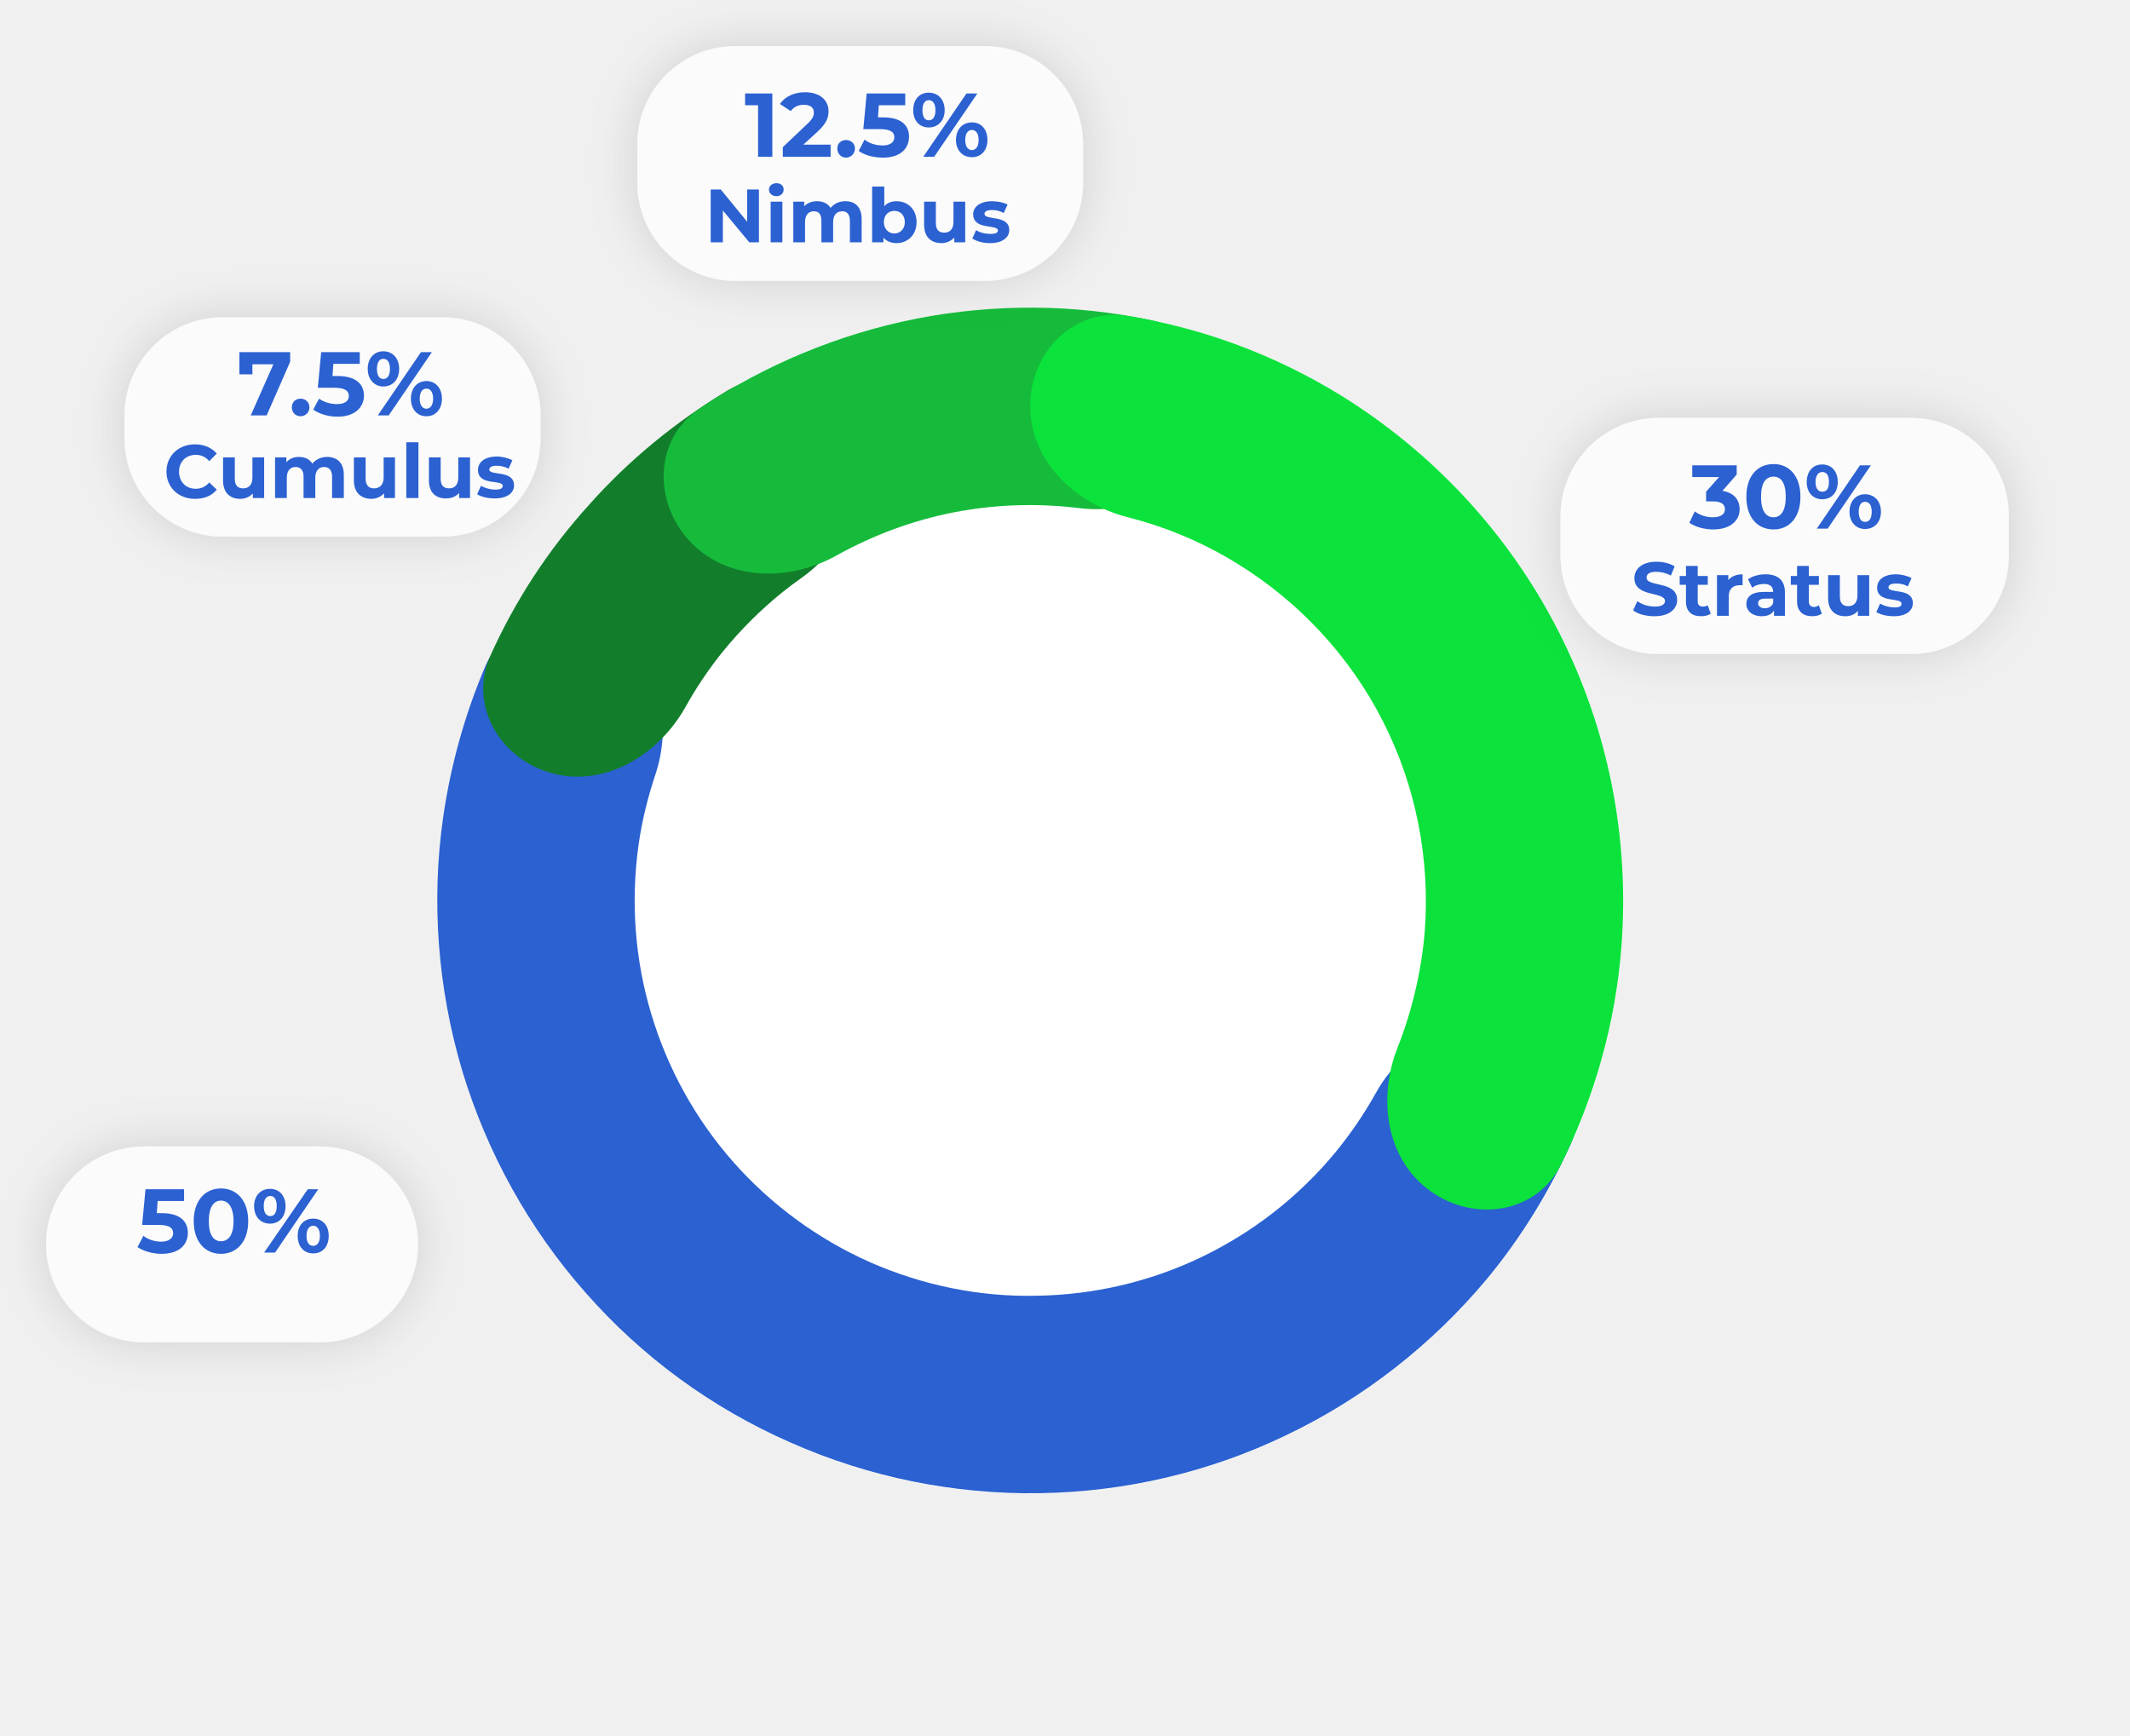
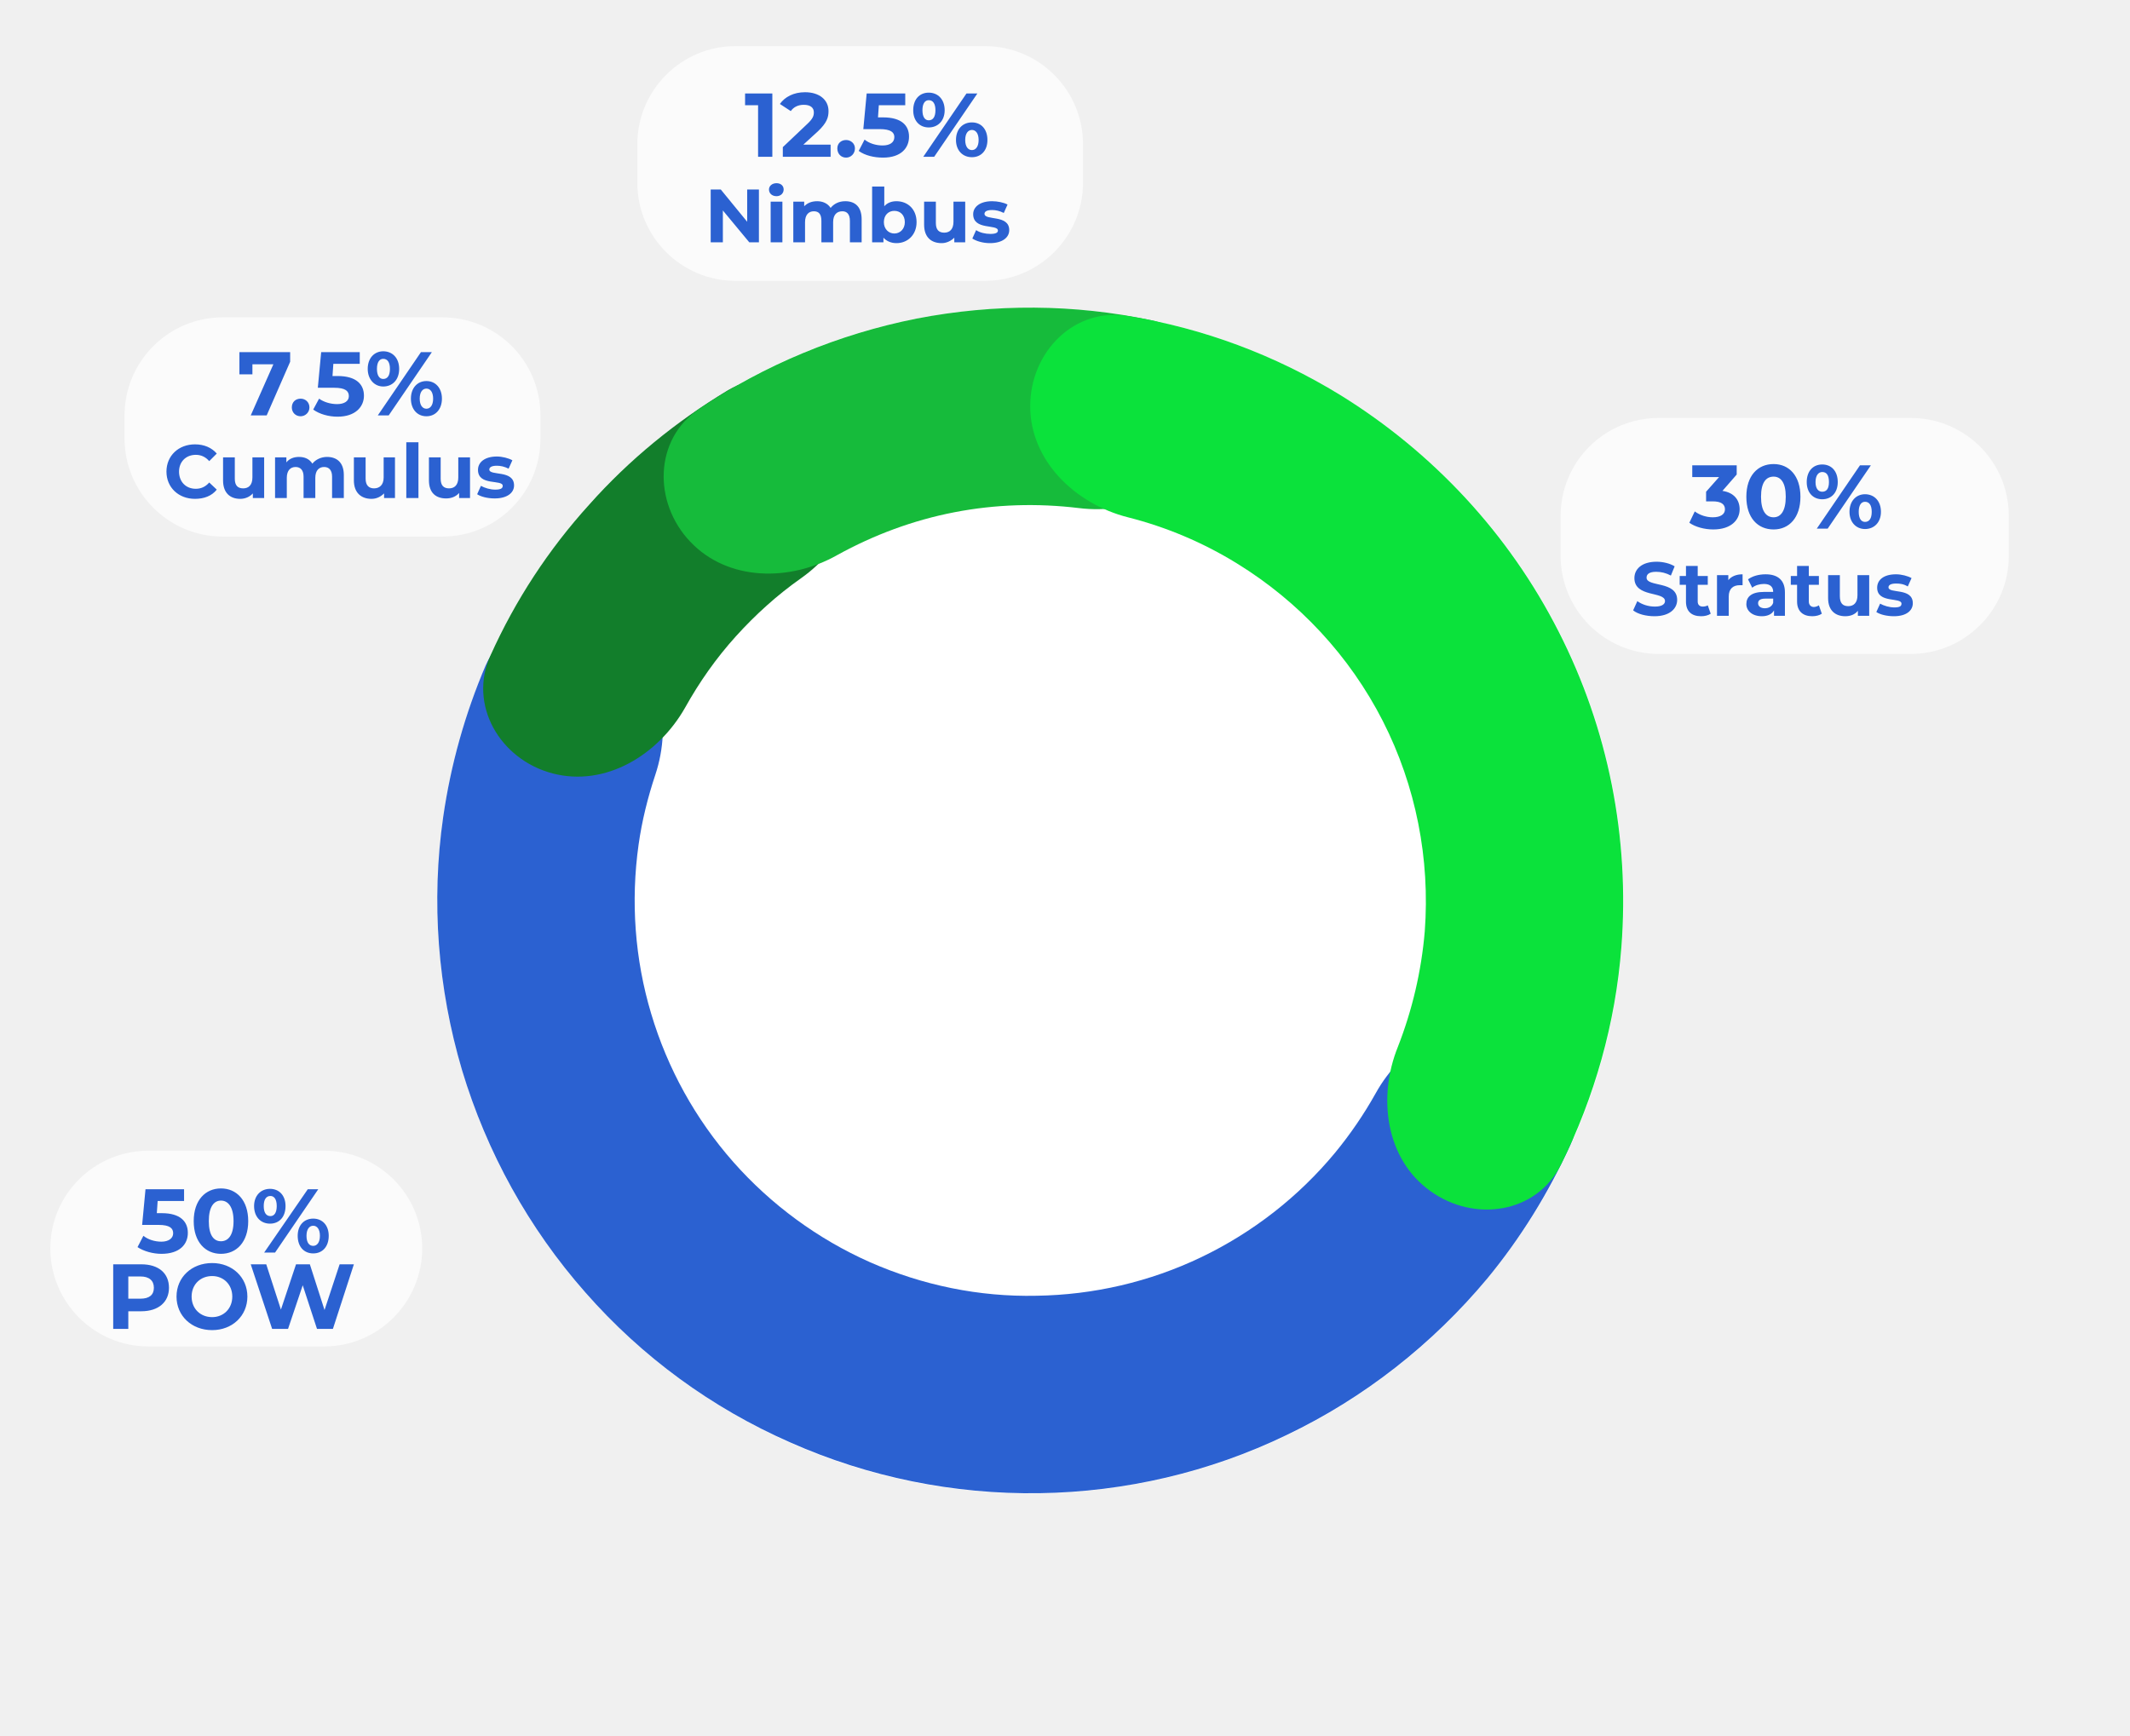
<svg xmlns="http://www.w3.org/2000/svg" version="1.2" viewBox="0 0 508 414" width="508" height="414">
-   <defs>
-     <filter x="-50%" y="-50%" width="200%" height="200%" id="f1">
-       <feDropShadow dx="0" dy="0" stdDeviation="5.417" flood-color="#000000" flood-opacity=".2" />
-     </filter>
-     <filter x="-50%" y="-50%" width="200%" height="200%" id="f2">
-       <feDropShadow dx="0" dy="0" stdDeviation="5.417" flood-color="#000000" flood-opacity=".2" />
-     </filter>
-     <filter x="-50%" y="-50%" width="200%" height="200%" id="f3">
-       <feDropShadow dx="0" dy="0" stdDeviation="5.417" flood-color="#000000" flood-opacity=".2" />
-     </filter>
-     <filter x="-50%" y="-50%" width="200%" height="200%" id="f4">
-       <feDropShadow dx="0" dy="0" stdDeviation="5.417" flood-color="#000000" flood-opacity=".2" />
-     </filter>
-   </defs>
  <style>
		.s0 { fill: #ffffff } 
		.s1 { fill: #2b61d1 } 
		.s2 { fill: #127e2b } 
		.s3 { fill: #16bb3b } 
		.s4 { fill: #0be23b } 
- 		.s5 { opacity: .7;filter: url(#f1);fill: #ffffff } 
- 		.s6 { opacity: .7;filter: url(#f2);fill: #ffffff } 
- 		.s7 { opacity: .7;filter: url(#f3);fill: #ffffff } 
- 		.s8 { opacity: .7;filter: url(#f4);fill: #ffffff } 
+ 		.s5 { opacity: .7;fill: #ffffff } 
	</style>
  <g id="Layer">
    <path id="Layer" class="s0" d="m387.1 210.7c2.3 78.1-59.1 143.2-137.2 145.5-78.2 2.3-143.2-59.1-145.5-137.2-2.3-78.2 59-143.2 137.1-145.5 78.2-2.3 143.3 59 145.6 137.2z" />
  </g>
  <path id="Layer" class="s1" d="m359.6 245c12.6 3.4 20.3 16.4 14.9 28.2-5.2 11.4-11.8 22.1-19.8 31.8-13.1 15.7-29.4 28.5-47.8 37.3-18.4 8.9-38.6 13.6-59 13.9-20.4 0.3-40.7-3.8-59.4-12.1-18.7-8.2-35.4-20.4-48.9-35.8-13.5-15.3-23.5-33.4-29.4-53-5.8-19.6-7.4-40.2-4.5-60.4 1.8-12.5 5.2-24.6 10.1-36.1 5.2-11.9 20-15 30.9-7.9 10.9 7 13.7 21.6 9.6 33.9-1.8 5.4-3.2 11-4 16.7-1.9 13.5-0.9 27.3 3 40.3 3.9 13.1 10.6 25.2 19.6 35.4 9 10.2 20.2 18.4 32.6 23.9 12.5 5.5 26 8.3 39.7 8 13.6-0.2 27-3.3 39.3-9.2 12.3-5.9 23.2-14.4 31.9-24.9 3.7-4.5 6.9-9.2 9.7-14.2 6.3-11.4 19-19.1 31.5-15.8z" />
  <path id="Layer" class="s2" d="m131.8 184.5c-12.6-3.3-20.2-16.4-14.8-28.2 5.9-13.1 13.8-25.2 23.5-35.9 9.6-10.8 20.8-19.9 33.1-27.3 11.2-6.6 25-0.4 29.7 11.7 4.7 12.2-1.6 25.6-12.2 33.1-5.7 4-10.9 8.7-15.6 13.9-4.7 5.2-8.7 10.9-12.1 17-6.4 11.3-19 19-31.6 15.7z" />
  <path id="Layer" class="s3" d="m164.6 129.2c-8.9-9.4-8.6-24.5 2.2-31.7 15.6-10.5 33.2-17.8 51.8-21.5 18.6-3.6 37.6-3.5 56 0.4 12.8 2.7 18.7 16.5 14 28.6-4.7 12.1-18.4 17.8-31.3 16.2-9.9-1.2-19.9-0.9-29.7 1-9.8 1.9-19.2 5.4-27.9 10.2-11.3 6.4-26.1 6.3-35.1-3.2z" />
  <path id="Layer" class="s4" d="m245.7 96.9c0-13 10.6-23.7 23.4-21.5 17.9 2.9 35 9.3 50.5 18.8 22.2 13.7 40.3 33.2 52.1 56.4 11.9 23.3 17 49.3 15 75.3-1.4 18.2-6.4 35.8-14.4 51.9-5.8 11.7-20.7 13.9-31.2 6.3-10.6-7.6-12.6-22.3-7.7-34.4 3.4-8.7 5.6-18 6.4-27.5 1.3-17.3-2.1-34.7-10-50.2-7.9-15.5-20-28.5-34.8-37.6-8.1-5-16.9-8.7-26-11-12.6-3.2-23.3-13.5-23.3-26.5z" />
  <g id="Layer">
	</g>
-   <path id="Layer" class="s5" d="m11 296.8c0-12.9 10.5-23.3 23.4-23.3h41.9c12.9 0 23.4 10.4 23.4 23.3 0 12.9-10.5 23.4-23.4 23.4h-41.9c-12.9 0-23.4-10.5-23.4-23.4z" />
+   <path id="Layer" class="s5" d="m12 297.8c0-12.9 10.5-23.3 23.4-23.3h41.9c12.9 0 23.4 10.4 23.4 23.3 0 12.9-10.5 23.4-23.4 23.4h-41.9c-12.9 0-23.4-10.5-23.4-23.4z" />
  <path id="Layer" fill-rule="evenodd" class="s1" d="m44.8 294.1c0 2.7-1.9 5-6.3 5-2 0-4.2-0.6-5.7-1.6l1.4-2.7c1.1 0.9 2.7 1.4 4.3 1.4 1.7 0 2.8-0.8 2.8-2 0-1.2-0.8-2-3.5-2h-3.9l0.8-8.5h9.2v2.8h-6.3l-0.2 2.9h1.2c4.4 0 6.2 2 6.2 4.7zm1.4-2.8c0-5 2.8-7.8 6.5-7.8 3.7 0 6.5 2.8 6.5 7.8 0 5-2.8 7.8-6.5 7.8-3.7 0-6.5-2.8-6.5-7.8zm9.5 0c0-3.4-1.3-4.9-3-4.9-1.7 0-2.9 1.5-2.9 4.9 0 3.4 1.2 4.8 2.9 4.8 1.7 0 3-1.4 3-4.8zm4.9-3.6c0-2.5 1.6-4.1 3.8-4.1 2.2 0 3.7 1.6 3.7 4.1 0 2.6-1.5 4.2-3.7 4.2-2.2 0-3.8-1.6-3.8-4.2zm12.8-4h2.5l-10.3 15.1h-2.6zm-7.4 4c0-1.6-0.6-2.4-1.5-2.4-1 0-1.6 0.8-1.6 2.4 0 1.6 0.6 2.4 1.6 2.4 0.9 0 1.5-0.8 1.5-2.4zm5 7.1c0-2.5 1.5-4.1 3.7-4.1 2.2 0 3.7 1.6 3.7 4.1 0 2.6-1.5 4.2-3.7 4.2-2.2 0-3.7-1.6-3.7-4.2zm5.3 0c0-1.6-0.7-2.4-1.6-2.4-0.9 0-1.6 0.8-1.6 2.4 0 1.7 0.7 2.4 1.6 2.4 0.9 0 1.6-0.8 1.6-2.4z" />
  <g id="Layer">
	</g>
-   <path id="Layer" class="s6" d="m372.2 123.1c0-13 10.5-23.4 23.4-23.4h60.1c12.9 0 23.4 10.4 23.4 23.4v9.5c0 12.9-10.5 23.4-23.4 23.4h-60.1c-12.9 0-23.4-10.5-23.4-23.4z" />
+   <path id="Layer" class="s5" d="m372.2 123.1c0-13 10.5-23.4 23.4-23.4h60.1c12.9 0 23.4 10.4 23.4 23.4v9.5c0 12.9-10.5 23.4-23.4 23.4h-60.1c-12.9 0-23.4-10.5-23.4-23.4z" />
  <path id="Layer" fill-rule="evenodd" class="s1" d="m414.9 121.5c0 2.5-2 4.8-6.3 4.8-2.1 0-4.3-0.6-5.7-1.6l1.3-2.7c1.2 0.9 2.8 1.4 4.3 1.4 1.8 0 2.9-0.7 2.9-1.9 0-1.2-0.9-1.9-2.9-1.9h-1.6v-2.3l3.1-3.5h-6.4v-2.8h10.6v2.2l-3.4 3.9c2.7 0.4 4.1 2.1 4.1 4.4zm1.6-3c0-5 2.7-7.8 6.5-7.8 3.7 0 6.4 2.8 6.4 7.8 0 5-2.7 7.8-6.4 7.8-3.8 0-6.5-2.8-6.5-7.8zm9.4 0c0-3.4-1.2-4.8-2.9-4.8-1.8 0-3 1.4-3 4.8 0 3.4 1.2 4.9 3 4.9 1.7 0 2.9-1.5 2.9-4.9zm5-3.5c0-2.6 1.5-4.2 3.7-4.2 2.2 0 3.7 1.6 3.7 4.2 0 2.5-1.5 4.1-3.7 4.1-2.2 0-3.7-1.6-3.7-4.1zm12.7-4h2.6l-10.3 15.1h-2.6zm-7.4 4c0-1.7-0.6-2.4-1.6-2.4-0.9 0-1.6 0.8-1.6 2.4 0 1.6 0.7 2.3 1.6 2.3 1 0 1.6-0.7 1.6-2.3zm4.9 7.1c0-2.6 1.6-4.2 3.7-4.2 2.2 0 3.8 1.6 3.8 4.2 0 2.5-1.6 4.1-3.8 4.1-2.1 0-3.7-1.6-3.7-4.1zm5.3 0c0-1.6-0.6-2.4-1.6-2.4-0.9 0-1.5 0.8-1.5 2.4 0 1.6 0.6 2.4 1.5 2.4 1 0 1.6-0.8 1.6-2.4z" />
  <g id="Layer">
	</g>
  <path id="Layer" fill-rule="evenodd" class="s1" d="m389.5 145.6l1-2.2c1.1 0.8 2.6 1.3 4.2 1.3 1.7 0 2.4-0.6 2.4-1.3 0-2.4-7.3-0.8-7.3-5.5 0-2.1 1.7-3.9 5.3-3.9 1.5 0 3.2 0.4 4.3 1.1l-0.9 2.2c-1.1-0.6-2.3-0.9-3.5-0.9-1.7 0-2.3 0.6-2.3 1.4 0 2.3 7.3 0.7 7.3 5.3 0 2.1-1.8 3.9-5.4 3.9-2 0-4-0.5-5.1-1.4zm18.5 0.8c-0.6 0.4-1.4 0.6-2.3 0.6-2.3 0-3.6-1.2-3.6-3.5v-4h-1.5v-2.1h1.5v-2.4h2.8v2.4h2.4v2.1h-2.4v4c0 0.8 0.5 1.2 1.2 1.2 0.4 0 0.9-0.1 1.2-0.3zm7.6-9.4v2.6c-0.3 0-0.5 0-0.7 0-1.5 0-2.6 0.8-2.6 2.7v4.6h-2.8v-9.7h2.7v1.2c0.7-0.9 1.9-1.4 3.4-1.4zm10.1 4.3v5.6h-2.6v-1.3c-0.5 0.9-1.5 1.4-2.9 1.4-2.3 0-3.7-1.3-3.7-2.9 0-1.7 1.2-2.9 4.2-2.9h2.2c0-1.2-0.7-1.9-2.2-1.9-1 0-2.1 0.3-2.8 0.9l-1-2c1.1-0.8 2.6-1.2 4.2-1.2 2.9 0 4.6 1.4 4.6 4.3zm-2.8 2.5v-1h-1.9c-1.3 0-1.7 0.5-1.7 1.1 0 0.7 0.6 1.2 1.6 1.2 0.9 0 1.7-0.4 2-1.3zm11.6 2.6c-0.6 0.4-1.4 0.6-2.3 0.6-2.2 0-3.6-1.2-3.6-3.5v-4h-1.5v-2.1h1.5v-2.4h2.8v2.4h2.4v2.1h-2.4v4c0 0.8 0.5 1.3 1.2 1.3 0.4 0 0.9-0.2 1.2-0.4zm11.3-9.2v9.7h-2.7v-1.2c-0.7 0.9-1.8 1.3-3 1.3-2.4 0-4.1-1.4-4.1-4.3v-5.5h2.8v5c0 1.7 0.7 2.4 2 2.4 1.3 0 2.2-0.8 2.2-2.6v-4.8zm1.7 8.8l0.9-2c0.9 0.5 2.2 0.9 3.4 0.9 1.3 0 1.7-0.3 1.7-0.9 0-1.6-5.8 0-5.8-3.8 0-1.9 1.6-3.2 4.5-3.2 1.3 0 2.8 0.4 3.7 0.9l-0.9 2c-1-0.6-1.9-0.7-2.8-0.7-1.3 0-1.8 0.4-1.8 0.9 0 1.6 5.8 0 5.8 3.8 0 1.8-1.6 3.1-4.5 3.1-1.7 0-3.3-0.4-4.2-1z" />
-   <path id="Layer" class="s7" d="m152 34.4c0-12.9 10.5-23.4 23.4-23.4h59.5c12.9 0 23.4 10.5 23.4 23.4v9.2c0 12.9-10.5 23.4-23.4 23.4h-59.5c-12.9 0-23.4-10.5-23.4-23.4z" />
+   <path id="POW" class="s1" aria-label="POW" d="m33.7 301.6h-6.7v15.4h3.6v-4.2h3.1c4.1 0 6.6-2.2 6.6-5.6 0-3.5-2.5-5.6-6.6-5.6zm-0.2 8.2h-2.9v-5.3h2.9c2.1 0 3.2 1 3.2 2.7 0 1.7-1.1 2.6-3.2 2.6zm17.1 7.5c4.8 0 8.4-3.4 8.4-8 0-4.6-3.6-8-8.4-8-4.9 0-8.5 3.4-8.5 8 0 4.6 3.6 8 8.5 8zm0-3.1c-2.8 0-4.9-2-4.9-4.9 0-2.9 2.1-4.9 4.9-4.9 2.7 0 4.8 2 4.8 4.9 0 2.9-2.1 4.9-4.8 4.9zm30.4-12.6l-3.6 10.9-3.5-10.9h-3.3l-3.6 10.8-3.5-10.8h-3.7l5.1 15.4h3.8l3.5-10.4 3.4 10.4h3.8l5-15.4z" />
+   <path id="Layer" class="s5" d="m152 34.4c0-12.9 10.5-23.4 23.4-23.4h59.5c12.9 0 23.4 10.5 23.4 23.4v9.2c0 12.9-10.5 23.4-23.4 23.4h-59.5c-12.9 0-23.4-10.5-23.4-23.4z" />
  <path id="Layer" fill-rule="evenodd" class="s1" d="m184.2 22.3v15.1h-3.4v-12.3h-3.1v-2.8zm13.9 12.2v2.9h-11.4v-2.3l5.8-5.5c1.4-1.3 1.6-2 1.6-2.8 0-1.1-0.8-1.8-2.4-1.8-1.3 0-2.4 0.5-3.1 1.5l-2.6-1.7c1.2-1.7 3.3-2.8 6-2.8 3.4 0 5.6 1.8 5.6 4.5 0 1.5-0.4 2.8-2.5 4.8l-3.5 3.2zm1.6 0.9c0-1.2 0.9-2 2.1-2 1.1 0 2.1 0.8 2.1 2 0 1.3-1 2.2-2.1 2.2-1.2 0-2.1-0.9-2.1-2.2zm17.1-2.8c0 2.7-1.9 5-6.2 5-2.1 0-4.3-0.5-5.8-1.6l1.4-2.7c1.1 0.9 2.7 1.4 4.3 1.4 1.7 0 2.8-0.7 2.8-2 0-1.1-0.8-1.9-3.5-1.9h-3.9l0.8-8.5h9.2v2.8h-6.3l-0.2 2.9h1.2c4.5 0 6.2 2 6.2 4.6zm1-6.3c0-2.6 1.5-4.2 3.7-4.2 2.2 0 3.8 1.6 3.8 4.2 0 2.5-1.6 4.1-3.8 4.1-2.2 0-3.7-1.6-3.7-4.1zm12.7-4h2.6l-10.3 15.1h-2.6zm-7.4 4c0-1.6-0.6-2.4-1.6-2.4-0.9 0-1.5 0.8-1.5 2.4 0 1.6 0.6 2.4 1.5 2.4 1 0 1.6-0.8 1.6-2.4zm4.9 7.1c0-2.6 1.6-4.2 3.8-4.2 2.2 0 3.7 1.6 3.7 4.2 0 2.5-1.5 4.1-3.7 4.1-2.2 0-3.8-1.6-3.8-4.1zm5.4 0c0-1.6-0.7-2.4-1.6-2.4-0.9 0-1.6 0.8-1.6 2.4 0 1.6 0.7 2.4 1.6 2.4 0.9 0 1.6-0.8 1.6-2.4z" />
  <g id="Layer">
	</g>
-   <path id="Layer" class="s8" d="m29.7 99.1c0-12.9 10.5-23.4 23.4-23.4h52.4c13 0 23.4 10.5 23.4 23.4v5.5c0 12.9-10.4 23.4-23.4 23.4h-52.4c-12.9 0-23.4-10.5-23.4-23.4z" />
+   <path id="Layer" class="s5" d="m29.7 99.1c0-12.9 10.5-23.4 23.4-23.4h52.4c13 0 23.4 10.5 23.4 23.4v5.5c0 12.9-10.4 23.4-23.4 23.4h-52.4c-12.9 0-23.4-10.5-23.4-23.4z" />
  <path id="Layer" fill-rule="evenodd" class="s1" d="m181 45.2v12.6h-2.3l-6.3-7.6v7.6h-2.9v-12.6h2.4l6.3 7.7v-7.7zm2.4 0c0-0.8 0.7-1.5 1.8-1.5 1 0 1.7 0.6 1.7 1.5 0 0.9-0.7 1.6-1.7 1.6-1.1 0-1.8-0.7-1.8-1.6zm0.4 2.9h2.8v9.7h-2.8zm21.7 4.2v5.5h-2.8v-5.1c0-1.6-0.7-2.3-1.8-2.3-1.3 0-2.2 0.8-2.2 2.6v4.8h-2.8v-5.1c0-1.6-0.6-2.3-1.8-2.3-1.2 0-2.1 0.8-2.1 2.6v4.8h-2.8v-9.7h2.6v1.1c0.8-0.8 1.8-1.2 3.1-1.2 1.3 0 2.5 0.5 3.2 1.6 0.8-1 2-1.6 3.5-1.6 2.3 0 3.9 1.3 3.9 4.3zm13.1 0.7c0 3-2.1 5-4.8 5-1.3 0-2.4-0.5-3.1-1.3v1.1h-2.7v-13.3h2.9v4.7c0.7-0.8 1.7-1.2 2.9-1.2 2.7 0 4.8 1.9 4.8 5zm-2.8 0c0-1.7-1.1-2.7-2.5-2.7-1.4 0-2.5 1-2.5 2.7 0 1.6 1.1 2.7 2.5 2.7 1.4 0 2.5-1.1 2.5-2.7zm14.4-4.9v9.7h-2.6v-1.1c-0.8 0.8-1.9 1.3-3 1.3-2.5 0-4.2-1.4-4.2-4.4v-5.5h2.8v5.1c0 1.6 0.7 2.3 2 2.3 1.3 0 2.2-0.8 2.2-2.6v-4.8zm1.7 8.8l0.9-2c0.9 0.6 2.2 0.9 3.4 0.9 1.3 0 1.8-0.3 1.8-0.8 0-1.6-5.9 0-5.9-3.9 0-1.8 1.7-3.1 4.5-3.1 1.3 0 2.8 0.3 3.7 0.8l-0.9 2c-1-0.5-1.9-0.7-2.8-0.7-1.3 0-1.8 0.4-1.8 0.9 0 1.7 5.9 0.1 5.9 3.9 0 1.8-1.7 3.1-4.6 3.1-1.7 0-3.3-0.5-4.2-1.1z" />
  <path id="Layer" class="s1" d="m46.5 119c2.2 0 4-0.7 5.2-2.2l-1.8-1.7q-1.3 1.5-3.2 1.5c-2.4 0-4-1.7-4-4.1 0-2.3 1.6-4 4-4q1.9 0 3.2 1.5l1.8-1.8c-1.2-1.4-3-2.2-5.2-2.2-3.9 0-6.8 2.7-6.8 6.5 0 3.8 2.9 6.5 6.8 6.5zm13.7-9.9v4.8c0 1.8-0.9 2.6-2.2 2.6-1.3 0-2-0.7-2-2.3v-5.1h-2.8v5.5c0 3 1.7 4.4 4.1 4.4 1.2 0 2.3-0.5 3-1.3v1.1h2.7v-9.7zm17.8-0.1c-1.4 0-2.7 0.6-3.5 1.6-0.7-1.1-1.8-1.6-3.2-1.6-1.2 0-2.3 0.4-3 1.3v-1.2h-2.7v9.7h2.8v-4.8c0-1.8 0.9-2.6 2.1-2.6 1.2 0 1.9 0.8 1.9 2.3v5.1h2.8v-4.8c0-1.8 0.9-2.6 2.1-2.6 1.2 0 1.9 0.8 1.9 2.3v5.1h2.8v-5.5c0-3-1.7-4.3-4-4.3zm13.5 0.1v4.8c0 1.8-1 2.6-2.3 2.6-1.2 0-2-0.7-2-2.3v-5.1h-2.8v5.5c0 3 1.8 4.4 4.2 4.4 1.2 0 2.2-0.5 3-1.3v1.1h2.6v-9.7zm5.4 9.7h2.9v-13.3h-2.9zm12.4-9.7v4.8c0 1.8-0.9 2.6-2.2 2.6-1.3 0-2-0.7-2-2.3v-5.1h-2.8v5.5c0 3 1.7 4.3 4.1 4.3 1.2 0 2.3-0.4 3.1-1.3v1.2h2.6v-9.7zm8.7 9.8c2.9 0 4.6-1.3 4.6-3.1 0-3.8-5.9-2.2-5.9-3.8 0-0.5 0.5-0.9 1.8-0.9 0.9 0 1.8 0.2 2.8 0.7l0.9-2c-0.9-0.5-2.4-0.9-3.7-0.9-2.8 0-4.5 1.3-4.5 3.2 0 3.9 5.9 2.2 5.9 3.8 0 0.6-0.5 0.9-1.8 0.9-1.2 0-2.5-0.4-3.4-0.9l-0.9 2c0.9 0.6 2.5 1 4.2 1z" />
  <path id="Layer" fill-rule="evenodd" class="s1" d="m69.2 84v2.3l-5.6 12.8h-3.8l5.4-12.2h-5v2.4h-3.1v-5.3zm0.4 13.2c0-1.3 0.9-2.1 2.1-2.1 1.1 0 2.1 0.8 2.1 2.1 0 1.2-1 2.1-2.1 2.1-1.2 0-2.1-0.9-2.1-2.1zm17.2-2.8c0 2.6-2 5-6.3 5-2.1 0-4.3-0.6-5.8-1.7l1.4-2.6c1.1 0.8 2.7 1.3 4.3 1.3 1.7 0 2.8-0.7 2.8-1.9 0-1.2-0.8-2-3.5-2h-3.9l0.8-8.5h9.2v2.8h-6.3l-0.2 2.9h1.2c4.5 0 6.3 2 6.3 4.7zm0.9-6.4c0-2.6 1.6-4.2 3.7-4.2 2.2 0 3.8 1.6 3.8 4.2 0 2.6-1.6 4.2-3.8 4.2-2.1 0-3.7-1.7-3.7-4.2zm12.7-4h2.6l-10.3 15.1h-2.6zm-7.4 4c0-1.6-0.6-2.4-1.6-2.4-0.9 0-1.5 0.8-1.5 2.4 0 1.6 0.6 2.4 1.5 2.4 1 0 1.6-0.8 1.6-2.4zm5 7.1c0-2.5 1.5-4.2 3.7-4.2 2.2 0 3.7 1.7 3.7 4.2 0 2.5-1.5 4.2-3.7 4.2-2.2 0-3.7-1.7-3.7-4.2zm5.3 0c0-1.6-0.7-2.4-1.6-2.4-0.9 0-1.6 0.8-1.6 2.4 0 1.6 0.7 2.4 1.6 2.4 0.9 0 1.6-0.8 1.6-2.4z" />
  <g id="Layer">
	</g>
</svg>
